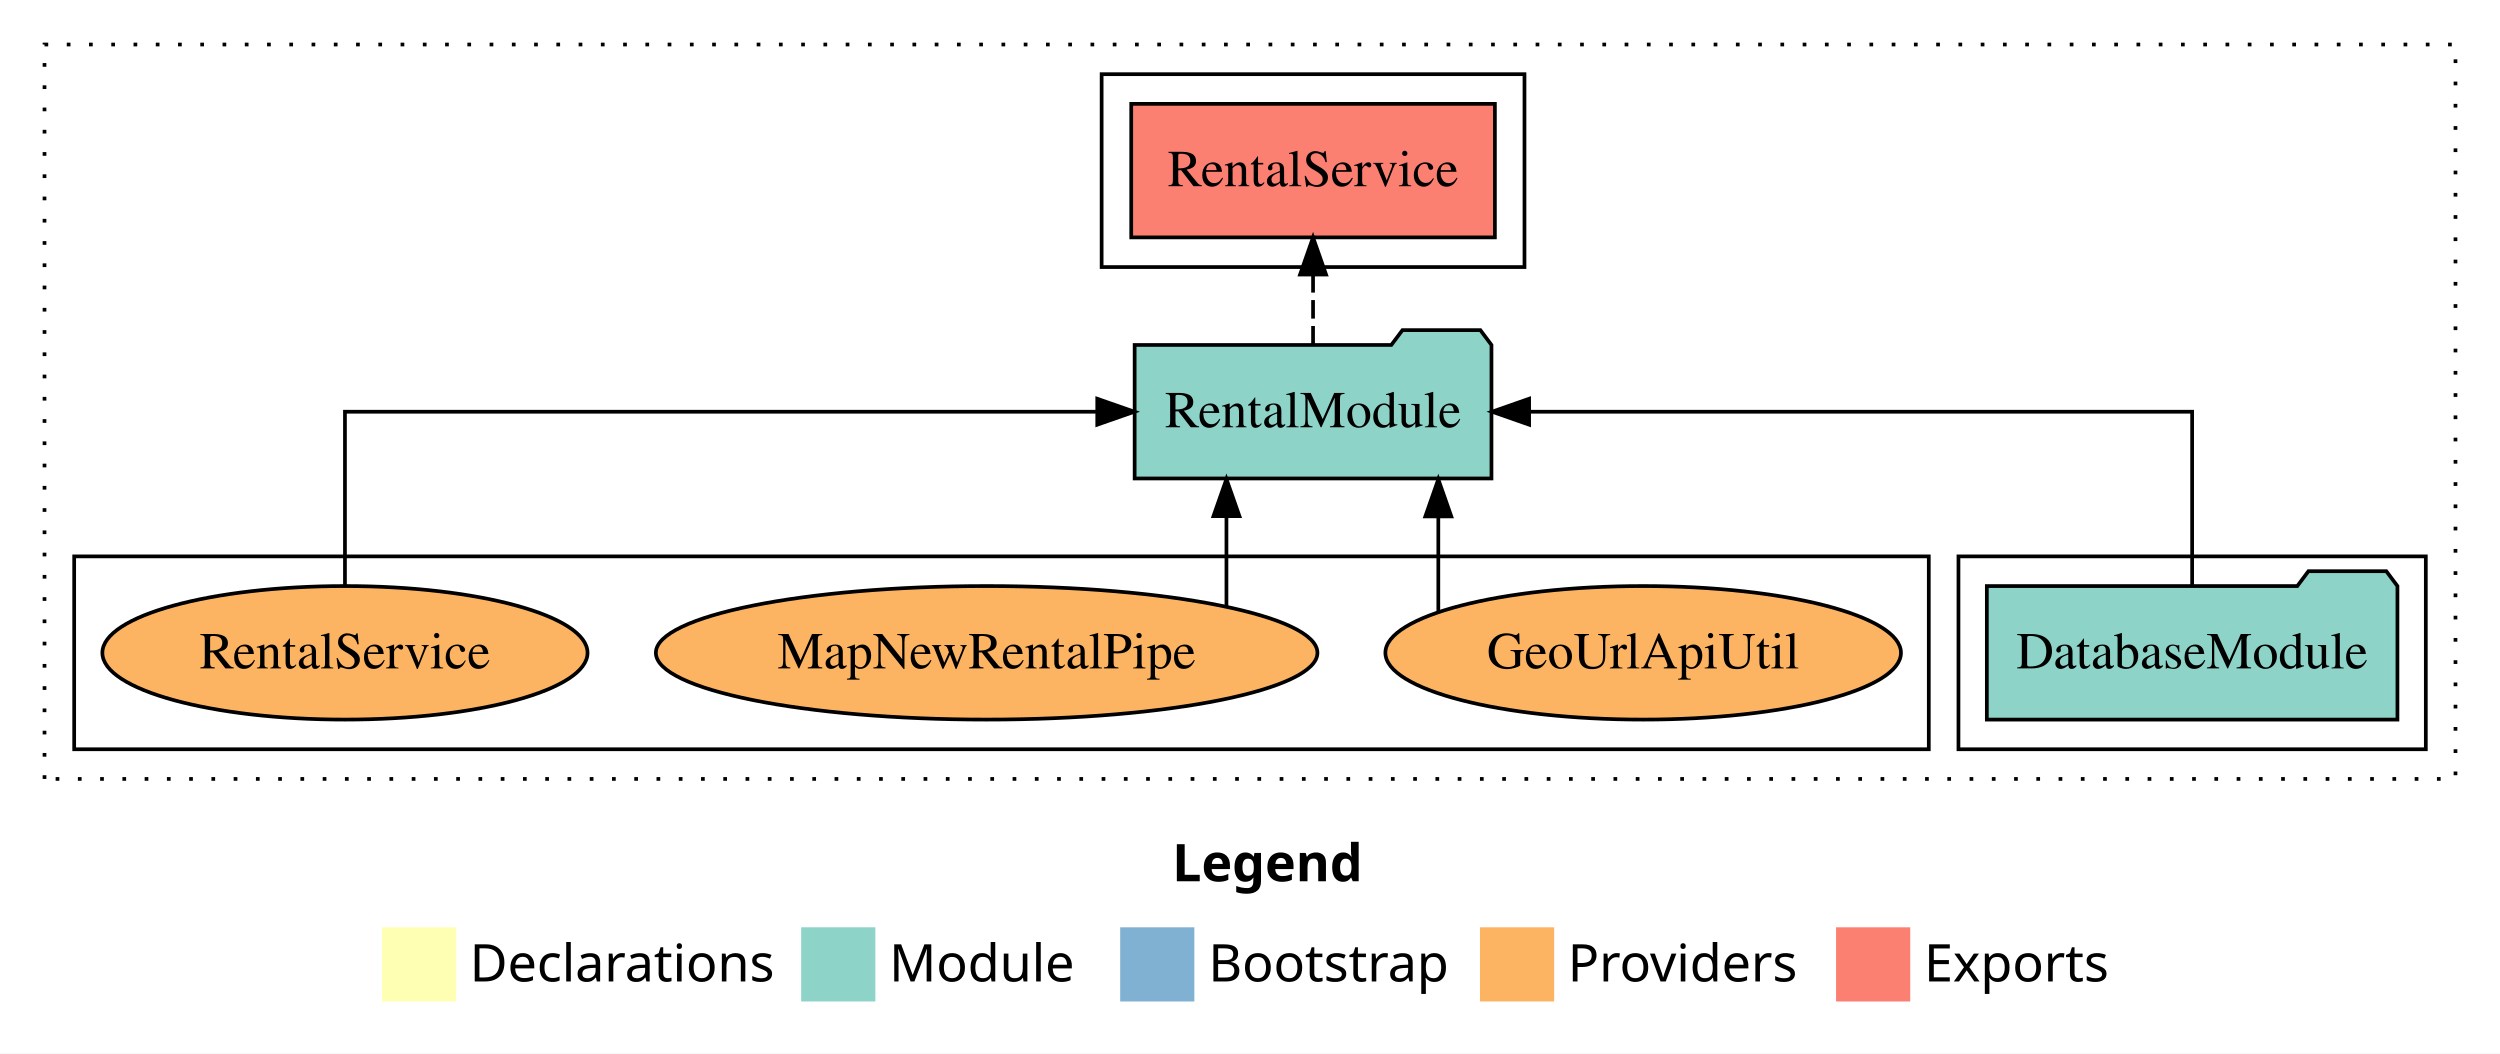
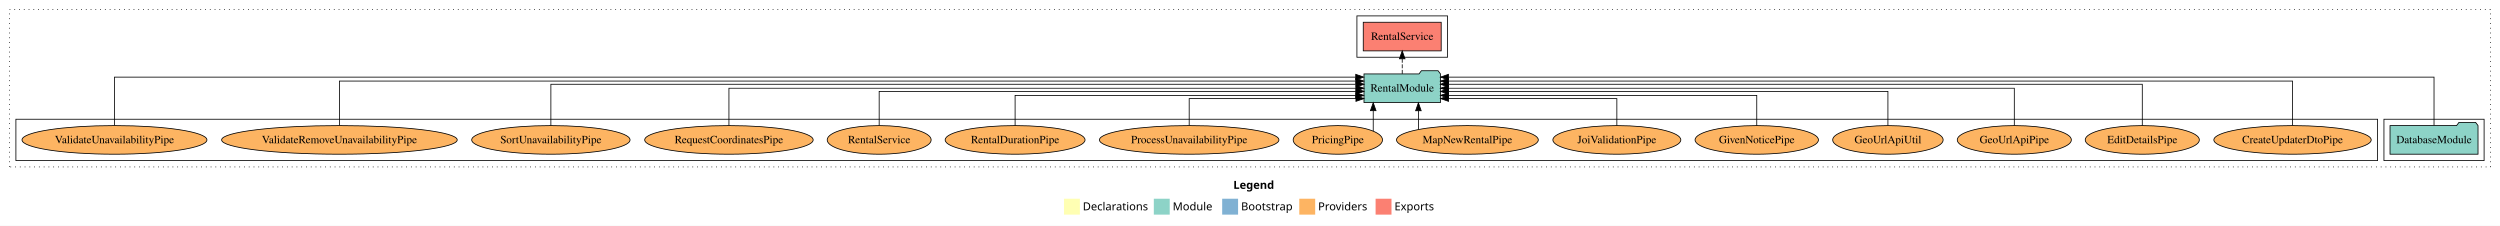
- <svg xmlns="http://www.w3.org/2000/svg" width="674pt" height="284pt" viewBox="0.00 0.00 674.00 284.00">
+ <svg xmlns="http://www.w3.org/2000/svg" width="3145pt" height="284pt" viewBox="0.00 0.00 3145.00 284.00">
  <g id="graph0" class="graph" transform="scale(1 1) rotate(0) translate(4 280)">
-     <polygon fill="white" stroke="transparent" points="-4,4 -4,-280 670,-280 670,4 -4,4" />
-     <text text-anchor="start" x="312.01" y="-42.4" font-family="sans-serif" font-weight="bold" font-size="14.00">Legend</text>
-     <polygon fill="#ffffb3" stroke="transparent" points="99,-10 99,-30 119,-30 119,-10 99,-10" />
-     <text text-anchor="start" x="122.63" y="-15.4" font-family="sans-serif" font-size="14.00">  Declarations</text>
-     <polygon fill="#8dd3c7" stroke="transparent" points="212,-10 212,-30 232,-30 232,-10 212,-10" />
-     <text text-anchor="start" x="235.73" y="-15.4" font-family="sans-serif" font-size="14.00">  Module</text>
-     <polygon fill="#80b1d3" stroke="transparent" points="298,-10 298,-30 318,-30 318,-10 298,-10" />
-     <text text-anchor="start" x="321.78" y="-15.4" font-family="sans-serif" font-size="14.00">  Bootstrap</text>
-     <polygon fill="#fdb462" stroke="transparent" points="395,-10 395,-30 415,-30 415,-10 395,-10" />
-     <text text-anchor="start" x="418.67" y="-15.4" font-family="sans-serif" font-size="14.00">  Providers</text>
-     <polygon fill="#fb8072" stroke="transparent" points="491,-10 491,-30 511,-30 511,-10 491,-10" />
-     <text text-anchor="start" x="514.73" y="-15.4" font-family="sans-serif" font-size="14.00">  Exports</text>
+     <polygon fill="white" stroke="transparent" points="-4,4 -4,-280 3141,-280 3141,4 -4,4" />
+     <text text-anchor="start" x="1547.51" y="-42.4" font-family="sans-serif" font-weight="bold" font-size="14.00">Legend</text>
+     <polygon fill="#ffffb3" stroke="transparent" points="1334.5,-10 1334.5,-30 1354.5,-30 1354.5,-10 1334.5,-10" />
+     <text text-anchor="start" x="1358.13" y="-15.4" font-family="sans-serif" font-size="14.00">  Declarations</text>
+     <polygon fill="#8dd3c7" stroke="transparent" points="1447.5,-10 1447.5,-30 1467.5,-30 1467.5,-10 1447.5,-10" />
+     <text text-anchor="start" x="1471.23" y="-15.4" font-family="sans-serif" font-size="14.00">  Module</text>
+     <polygon fill="#80b1d3" stroke="transparent" points="1533.5,-10 1533.5,-30 1553.5,-30 1553.5,-10 1533.5,-10" />
+     <text text-anchor="start" x="1557.28" y="-15.4" font-family="sans-serif" font-size="14.00">  Bootstrap</text>
+     <polygon fill="#fdb462" stroke="transparent" points="1630.5,-10 1630.5,-30 1650.5,-30 1650.5,-10 1630.5,-10" />
+     <text text-anchor="start" x="1654.17" y="-15.4" font-family="sans-serif" font-size="14.00">  Providers</text>
+     <polygon fill="#fb8072" stroke="transparent" points="1726.5,-10 1726.5,-30 1746.5,-30 1746.5,-10 1726.5,-10" />
+     <text text-anchor="start" x="1750.23" y="-15.4" font-family="sans-serif" font-size="14.00">  Exports</text>
    <g id="clust1" class="cluster">
-       <polygon fill="none" stroke="black" stroke-dasharray="1,5" points="8,-70 8,-268 658,-268 658,-70 8,-70" />
+       <polygon fill="none" stroke="black" stroke-dasharray="1,5" points="8,-70 8,-268 3129,-268 3129,-70 8,-70" />
+     </g>
+     <g id="clust3" class="cluster">
+       <polygon fill="none" stroke="black" points="2995,-78 2995,-130 3121,-130 3121,-78 2995,-78" />
+     </g>
+     <g id="clust6" class="cluster">
+       <polygon fill="none" stroke="black" points="16,-78 16,-130 2987,-130 2987,-78 16,-78" />
    </g>
    <g id="clust4" class="cluster">
-       <polygon fill="none" stroke="black" points="293,-208 293,-260 407,-260 407,-208 293,-208" />
-     </g>
-     <g id="clust3" class="cluster">
-       <polygon fill="none" stroke="black" points="524,-78 524,-130 650,-130 650,-78 524,-78" />
-     </g>
-     <g id="clust6" class="cluster">
-       <polygon fill="none" stroke="black" points="16,-78 16,-130 516,-130 516,-78 16,-78" />
+       <polygon fill="none" stroke="black" points="1703,-208 1703,-260 1817,-260 1817,-208 1703,-208" />
    </g>
    <g id="node1" class="node">
-       <polygon fill="#8dd3c7" stroke="black" points="642.35,-122 639.35,-126 618.35,-126 615.35,-122 531.65,-122 531.65,-86 642.35,-86 642.35,-122" />
-       <text text-anchor="middle" x="587" y="-99.8" font-family="Times,serif" font-size="14.00">DatabaseModule</text>
+       <polygon fill="#8dd3c7" stroke="black" points="3113.35,-122 3110.35,-126 3089.35,-126 3086.35,-122 3002.65,-122 3002.65,-86 3113.35,-86 3113.35,-122" />
+       <text text-anchor="middle" x="3058" y="-99.8" font-family="Times,serif" font-size="14.00">DatabaseModule</text>
    </g>
    <g id="node2" class="node">
-       <polygon fill="#8dd3c7" stroke="black" points="398.1,-187 395.1,-191 374.1,-191 371.1,-187 301.9,-187 301.9,-151 398.1,-151 398.1,-187" />
-       <text text-anchor="middle" x="350" y="-164.8" font-family="Times,serif" font-size="14.00">RentalModule</text>
+       <polygon fill="#8dd3c7" stroke="black" points="1808.1,-187 1805.1,-191 1784.1,-191 1781.1,-187 1711.9,-187 1711.9,-151 1808.1,-151 1808.1,-187" />
+       <text text-anchor="middle" x="1760" y="-164.8" font-family="Times,serif" font-size="14.00">RentalModule</text>
    </g>
    <g id="edge1" class="edge">
-       <path fill="none" stroke="black" d="M587,-122.11C587,-141.34 587,-169 587,-169 587,-169 408.25,-169 408.25,-169" />
-       <polygon fill="black" stroke="black" points="408.25,-165.5 398.25,-169 408.25,-172.5 408.25,-165.5" />
+       <path fill="none" stroke="black" d="M3058,-122.32C3058,-145.66 3058,-183 3058,-183 3058,-183 1818.12,-183 1818.12,-183" />
+       <polygon fill="black" stroke="black" points="1818.12,-179.5 1808.12,-183 1818.12,-186.5 1818.12,-179.5" />
    </g>
    <g id="node3" class="node">
-       <polygon fill="#fb8072" stroke="black" points="399.02,-252 300.98,-252 300.98,-216 399.02,-216 399.02,-252" />
-       <text text-anchor="middle" x="350" y="-229.8" font-family="Times,serif" font-size="14.00">RentalService </text>
+       <polygon fill="#fb8072" stroke="black" points="1809.02,-252 1710.98,-252 1710.98,-216 1809.02,-216 1809.02,-252" />
+       <text text-anchor="middle" x="1760" y="-229.8" font-family="Times,serif" font-size="14.00">RentalService </text>
    </g>
    <g id="edge2" class="edge">
-       <path fill="none" stroke="black" stroke-dasharray="5,2" d="M350,-187.11C350,-187.11 350,-205.99 350,-205.99" />
-       <polygon fill="black" stroke="black" points="346.5,-205.99 350,-215.99 353.5,-205.99 346.5,-205.99" />
+       <path fill="none" stroke="black" stroke-dasharray="5,2" d="M1760,-187.11C1760,-187.11 1760,-205.99 1760,-205.99" />
+       <polygon fill="black" stroke="black" points="1756.5,-205.99 1760,-215.99 1763.5,-205.99 1756.5,-205.99" />
    </g>
    <g id="node4" class="node">
-       <ellipse fill="#fdb462" stroke="black" cx="439" cy="-104" rx="69.5" ry="18" />
-       <text text-anchor="middle" x="439" y="-99.8" font-family="Times,serif" font-size="14.00">GeoUrlApiUtil</text>
+       <ellipse fill="#fdb462" stroke="black" cx="2880" cy="-104" rx="98.97" ry="18" />
+       <text text-anchor="middle" x="2880" y="-99.8" font-family="Times,serif" font-size="14.00">CreateUpdaterDtoPipe</text>
    </g>
    <g id="edge3" class="edge">
-       <path fill="none" stroke="black" d="M383.77,-115.03C383.77,-115.03 383.77,-140.78 383.77,-140.78" />
-       <polygon fill="black" stroke="black" points="380.27,-140.78 383.77,-150.78 387.27,-140.78 380.27,-140.78" />
+       <path fill="none" stroke="black" d="M2880,-122.29C2880,-144.21 2880,-178 2880,-178 2880,-178 1818.12,-178 1818.12,-178" />
+       <polygon fill="black" stroke="black" points="1818.13,-174.5 1808.12,-178 1818.12,-181.5 1818.13,-174.5" />
    </g>
    <g id="node5" class="node">
-       <ellipse fill="#fdb462" stroke="black" cx="262" cy="-104" rx="89.18" ry="18" />
-       <text text-anchor="middle" x="262" y="-99.8" font-family="Times,serif" font-size="14.00">MapNewRentalPipe</text>
+       <ellipse fill="#fdb462" stroke="black" cx="2691" cy="-104" rx="71.8" ry="18" />
+       <text text-anchor="middle" x="2691" y="-99.8" font-family="Times,serif" font-size="14.00">EditDetailsPipe</text>
    </g>
    <g id="edge4" class="edge">
-       <path fill="none" stroke="black" d="M326.65,-116.53C326.65,-116.53 326.65,-140.85 326.65,-140.85" />
-       <polygon fill="black" stroke="black" points="323.15,-140.85 326.65,-150.85 330.15,-140.85 323.15,-140.85" />
+       <path fill="none" stroke="black" d="M2691,-122.03C2691,-142.77 2691,-174 2691,-174 2691,-174 1818.09,-174 1818.09,-174" />
+       <polygon fill="black" stroke="black" points="1818.09,-170.5 1808.09,-174 1818.09,-177.5 1818.09,-170.5" />
    </g>
    <g id="node6" class="node">
-       <ellipse fill="#fdb462" stroke="black" cx="89" cy="-104" rx="65.4" ry="18" />
-       <text text-anchor="middle" x="89" y="-99.8" font-family="Times,serif" font-size="14.00">RentalService</text>
+       <ellipse fill="#fdb462" stroke="black" cx="2530" cy="-104" rx="71.79" ry="18" />
+       <text text-anchor="middle" x="2530" y="-99.8" font-family="Times,serif" font-size="14.00">GeoUrlApiPipe</text>
    </g>
    <g id="edge5" class="edge">
-       <path fill="none" stroke="black" d="M89,-122.11C89,-141.34 89,-169 89,-169 89,-169 291.82,-169 291.82,-169" />
-       <polygon fill="black" stroke="black" points="291.82,-172.5 301.82,-169 291.82,-165.5 291.82,-172.5" />
+       <path fill="none" stroke="black" d="M2530,-122.11C2530,-141.34 2530,-169 2530,-169 2530,-169 1818.17,-169 1818.17,-169" />
+       <polygon fill="black" stroke="black" points="1818.17,-165.5 1808.17,-169 1818.17,-172.5 1818.17,-165.5" />
+     </g>
+     <g id="node7" class="node">
+       <ellipse fill="#fdb462" stroke="black" cx="2371" cy="-104" rx="69.5" ry="18" />
+       <text text-anchor="middle" x="2371" y="-99.8" font-family="Times,serif" font-size="14.00">GeoUrlApiUtil</text>
+     </g>
+     <g id="edge6" class="edge">
+       <path fill="none" stroke="black" d="M2371,-122.3C2371,-140.27 2371,-165 2371,-165 2371,-165 1818.2,-165 1818.2,-165" />
+       <polygon fill="black" stroke="black" points="1818.2,-161.5 1808.2,-165 1818.2,-168.5 1818.2,-161.5" />
+     </g>
+     <g id="node8" class="node">
+       <ellipse fill="#fdb462" stroke="black" cx="2206" cy="-104" rx="77.59" ry="18" />
+       <text text-anchor="middle" x="2206" y="-99.8" font-family="Times,serif" font-size="14.00">GivenNoticePipe</text>
+     </g>
+     <g id="edge7" class="edge">
+       <path fill="none" stroke="black" d="M2206,-122.03C2206,-138.4 2206,-160 2206,-160 2206,-160 1818.15,-160 1818.15,-160" />
+       <polygon fill="black" stroke="black" points="1818.15,-156.5 1808.15,-160 1818.15,-163.5 1818.15,-156.5" />
+     </g>
+     <g id="node9" class="node">
+       <ellipse fill="#fdb462" stroke="black" cx="2030" cy="-104" rx="80.47" ry="18" />
+       <text text-anchor="middle" x="2030" y="-99.8" font-family="Times,serif" font-size="14.00">JoiValidationPipe</text>
+     </g>
+     <g id="edge8" class="edge">
+       <path fill="none" stroke="black" d="M2030,-122.19C2030,-137.18 2030,-156 2030,-156 2030,-156 1818.27,-156 1818.27,-156" />
+       <polygon fill="black" stroke="black" points="1818.27,-152.5 1808.27,-156 1818.27,-159.5 1818.27,-152.5" />
+     </g>
+     <g id="node10" class="node">
+       <ellipse fill="#fdb462" stroke="black" cx="1842" cy="-104" rx="89.18" ry="18" />
+       <text text-anchor="middle" x="1842" y="-99.8" font-family="Times,serif" font-size="14.00">MapNewRentalPipe</text>
+     </g>
+     <g id="edge9" class="edge">
+       <path fill="none" stroke="black" d="M1780.35,-117.15C1780.35,-117.15 1780.35,-140.69 1780.35,-140.69" />
+       <polygon fill="black" stroke="black" points="1776.85,-140.69 1780.35,-150.69 1783.85,-140.69 1776.85,-140.69" />
+     </g>
+     <g id="node11" class="node">
+       <ellipse fill="#fdb462" stroke="black" cx="1679" cy="-104" rx="56.2" ry="18" />
+       <text text-anchor="middle" x="1679" y="-99.8" font-family="Times,serif" font-size="14.00">PricingPipe</text>
+     </g>
+     <g id="edge10" class="edge">
+       <path fill="none" stroke="black" d="M1723.52,-115.03C1723.52,-115.03 1723.52,-140.78 1723.52,-140.78" />
+       <polygon fill="black" stroke="black" points="1720.02,-140.78 1723.52,-150.78 1727.02,-140.78 1720.02,-140.78" />
+     </g>
+     <g id="node12" class="node">
+       <ellipse fill="#fdb462" stroke="black" cx="1492" cy="-104" rx="112.89" ry="18" />
+       <text text-anchor="middle" x="1492" y="-99.8" font-family="Times,serif" font-size="14.00">ProcessUnavailabilityPipe</text>
+     </g>
+     <g id="edge11" class="edge">
+       <path fill="none" stroke="black" d="M1492,-122.19C1492,-137.18 1492,-156 1492,-156 1492,-156 1701.78,-156 1701.78,-156" />
+       <polygon fill="black" stroke="black" points="1701.78,-159.5 1711.78,-156 1701.78,-152.5 1701.78,-159.5" />
+     </g>
+     <g id="node13" class="node">
+       <ellipse fill="#fdb462" stroke="black" cx="1273" cy="-104" rx="87.98" ry="18" />
+       <text text-anchor="middle" x="1273" y="-99.8" font-family="Times,serif" font-size="14.00">RentalDurationPipe</text>
+     </g>
+     <g id="edge12" class="edge">
+       <path fill="none" stroke="black" d="M1273,-122.03C1273,-138.4 1273,-160 1273,-160 1273,-160 1701.52,-160 1701.52,-160" />
+       <polygon fill="black" stroke="black" points="1701.52,-163.5 1711.52,-160 1701.52,-156.5 1701.52,-163.5" />
+     </g>
+     <g id="node14" class="node">
+       <ellipse fill="#fdb462" stroke="black" cx="1102" cy="-104" rx="65.4" ry="18" />
+       <text text-anchor="middle" x="1102" y="-99.8" font-family="Times,serif" font-size="14.00">RentalService</text>
+     </g>
+     <g id="edge13" class="edge">
+       <path fill="none" stroke="black" d="M1102,-122.3C1102,-140.27 1102,-165 1102,-165 1102,-165 1701.88,-165 1701.88,-165" />
+       <polygon fill="black" stroke="black" points="1701.88,-168.5 1711.88,-165 1701.88,-161.5 1701.88,-168.5" />
+     </g>
+     <g id="node15" class="node">
+       <ellipse fill="#fdb462" stroke="black" cx="913" cy="-104" rx="105.96" ry="18" />
+       <text text-anchor="middle" x="913" y="-99.8" font-family="Times,serif" font-size="14.00">RequestCoordinatesPipe</text>
+     </g>
+     <g id="edge14" class="edge">
+       <path fill="none" stroke="black" d="M913,-122.11C913,-141.34 913,-169 913,-169 913,-169 1701.73,-169 1701.73,-169" />
+       <polygon fill="black" stroke="black" points="1701.73,-172.5 1711.73,-169 1701.73,-165.5 1701.73,-172.5" />
+     </g>
+     <g id="node16" class="node">
+       <ellipse fill="#fdb462" stroke="black" cx="689" cy="-104" rx="99.59" ry="18" />
+       <text text-anchor="middle" x="689" y="-99.8" font-family="Times,serif" font-size="14.00">SortUnavailabilityPipe</text>
+     </g>
+     <g id="edge15" class="edge">
+       <path fill="none" stroke="black" d="M689,-122.03C689,-142.77 689,-174 689,-174 689,-174 1701.9,-174 1701.9,-174" />
+       <polygon fill="black" stroke="black" points="1701.9,-177.5 1711.9,-174 1701.9,-170.5 1701.9,-177.5" />
+     </g>
+     <g id="node17" class="node">
+       <ellipse fill="#fdb462" stroke="black" cx="423" cy="-104" rx="148.19" ry="18" />
+       <text text-anchor="middle" x="423" y="-99.8" font-family="Times,serif" font-size="14.00">ValidateRemoveUnavailabilityPipe</text>
+     </g>
+     <g id="edge16" class="edge">
+       <path fill="none" stroke="black" d="M423,-122.29C423,-144.21 423,-178 423,-178 423,-178 1701.63,-178 1701.63,-178" />
+       <polygon fill="black" stroke="black" points="1701.63,-181.5 1711.63,-178 1701.63,-174.5 1701.63,-181.5" />
+     </g>
+     <g id="node18" class="node">
+       <ellipse fill="#fdb462" stroke="black" cx="140" cy="-104" rx="116.32" ry="18" />
+       <text text-anchor="middle" x="140" y="-99.8" font-family="Times,serif" font-size="14.00">ValidateUnavailabilityPipe</text>
+     </g>
+     <g id="edge17" class="edge">
+       <path fill="none" stroke="black" d="M140,-122.32C140,-145.66 140,-183 140,-183 140,-183 1701.52,-183 1701.52,-183" />
+       <polygon fill="black" stroke="black" points="1701.52,-186.5 1711.52,-183 1701.52,-179.5 1701.52,-186.5" />
    </g>
  </g>
</svg>
